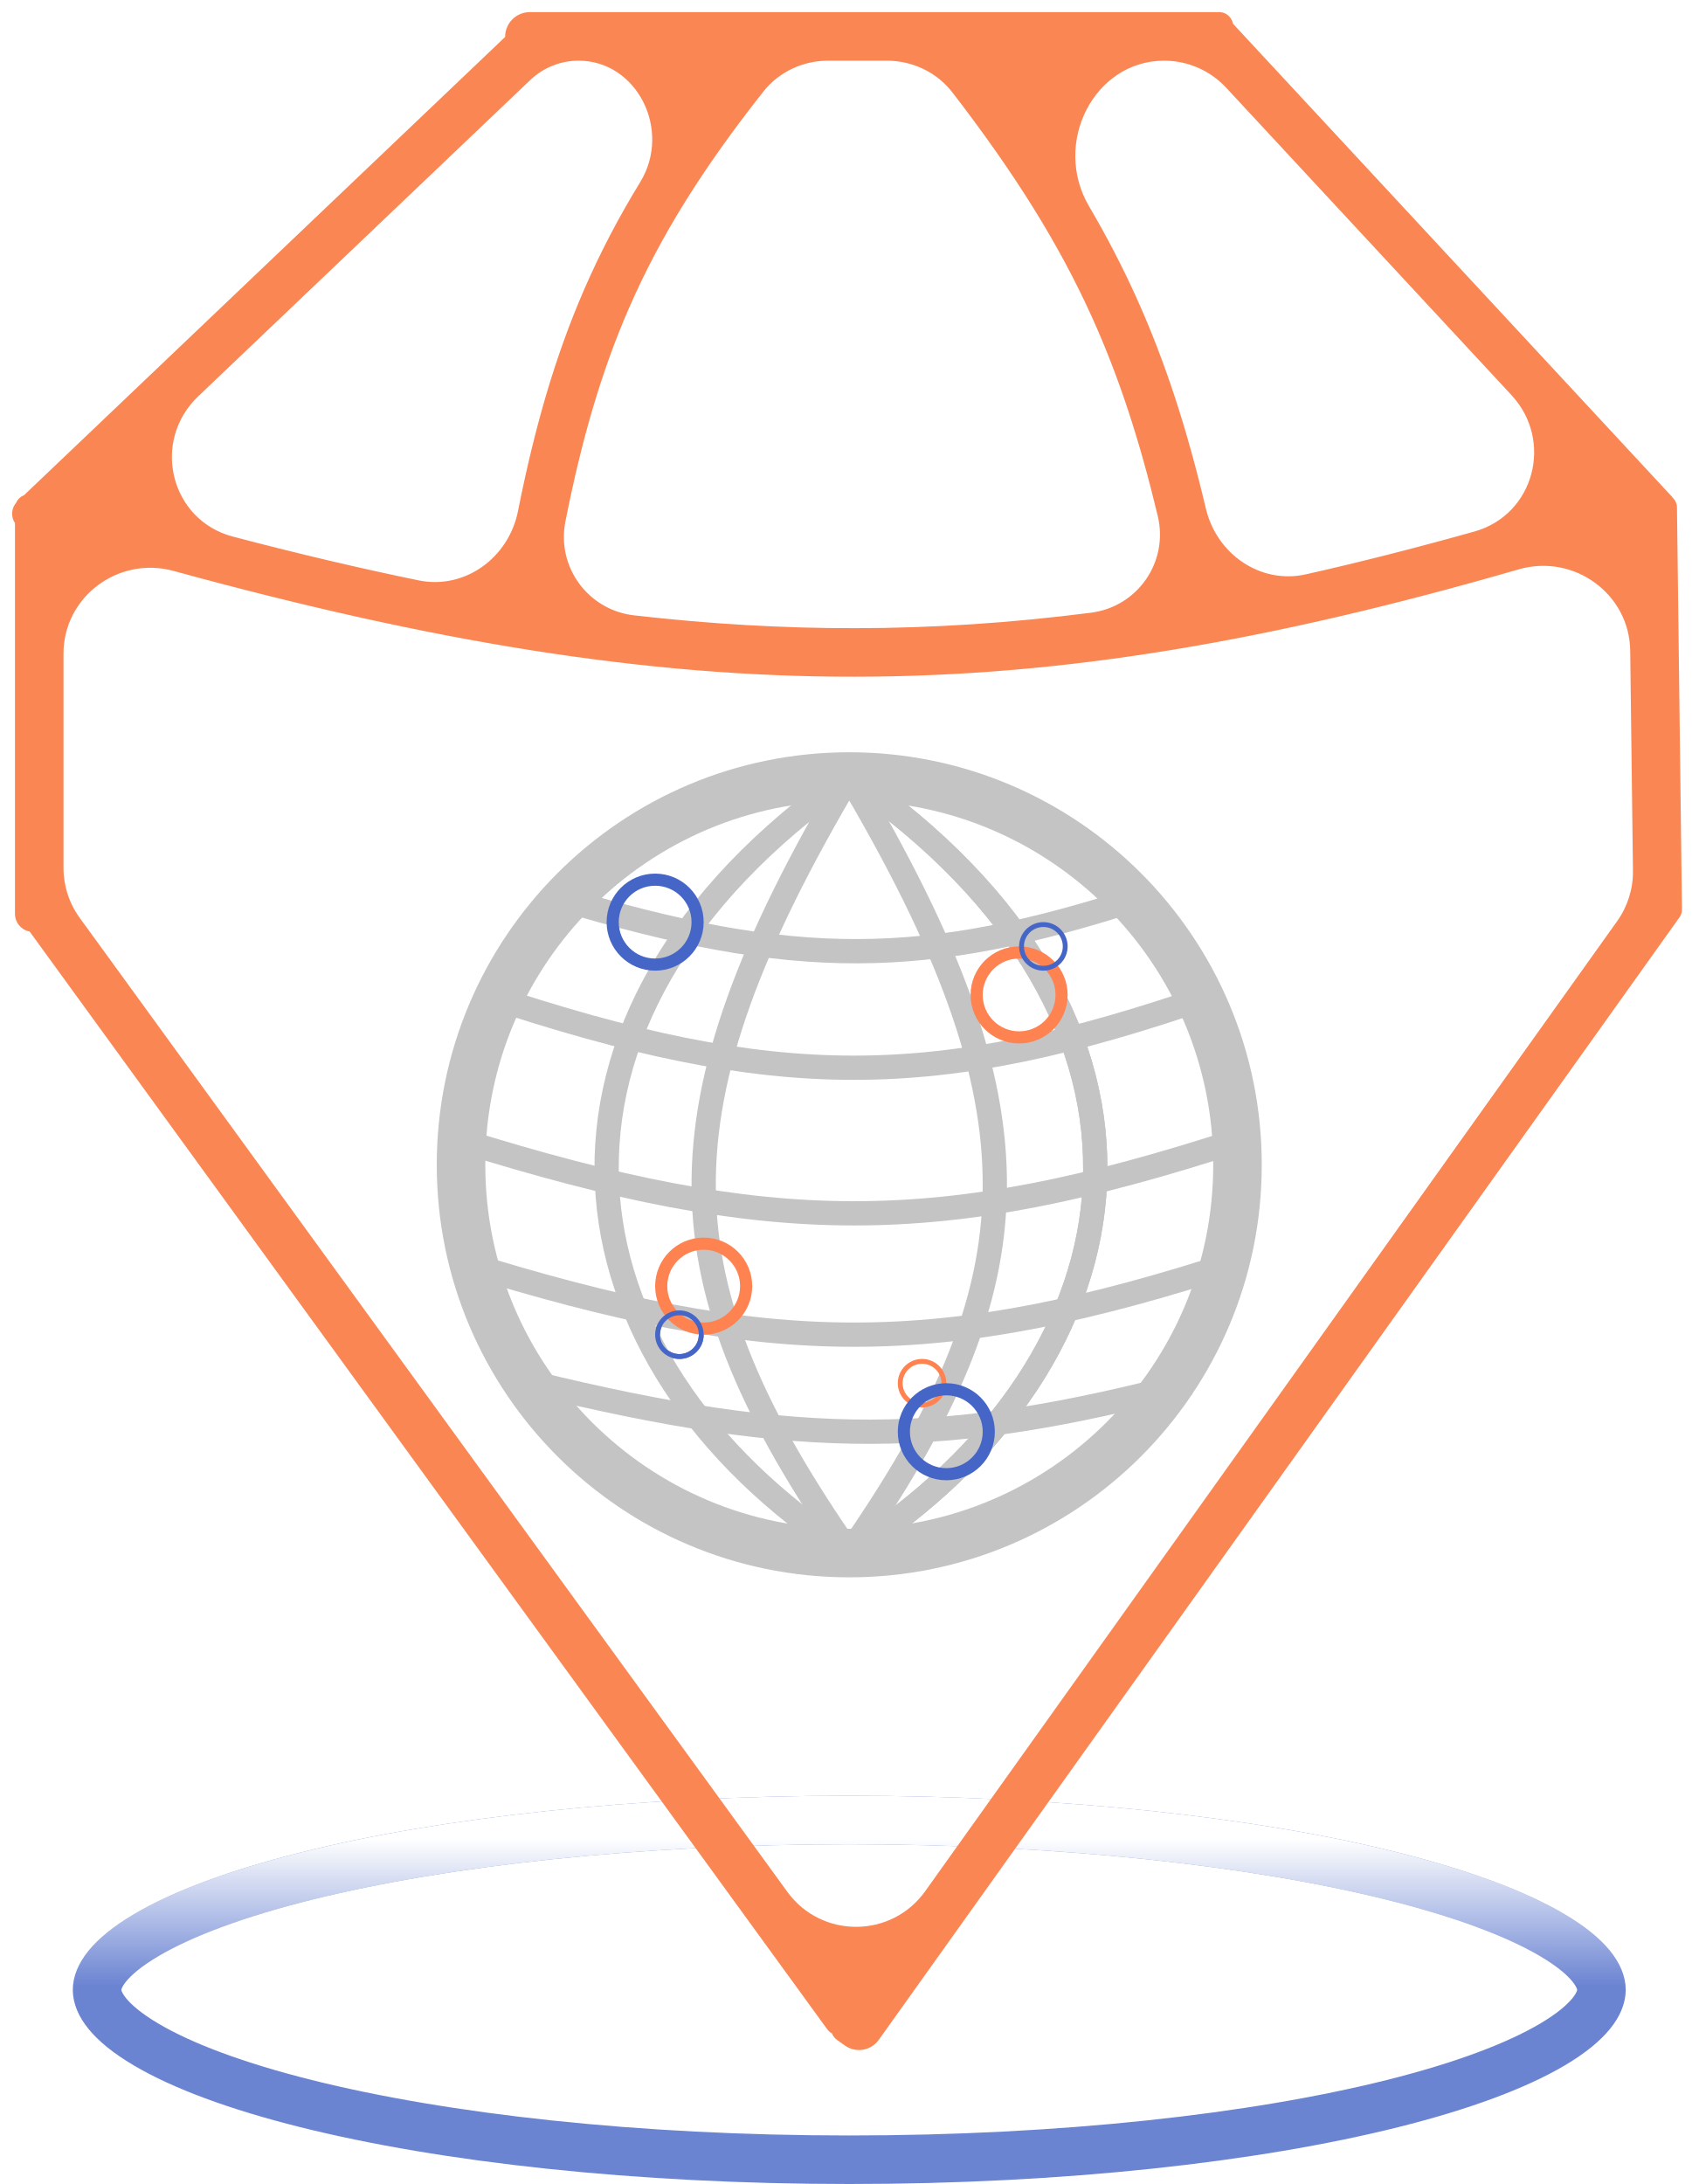
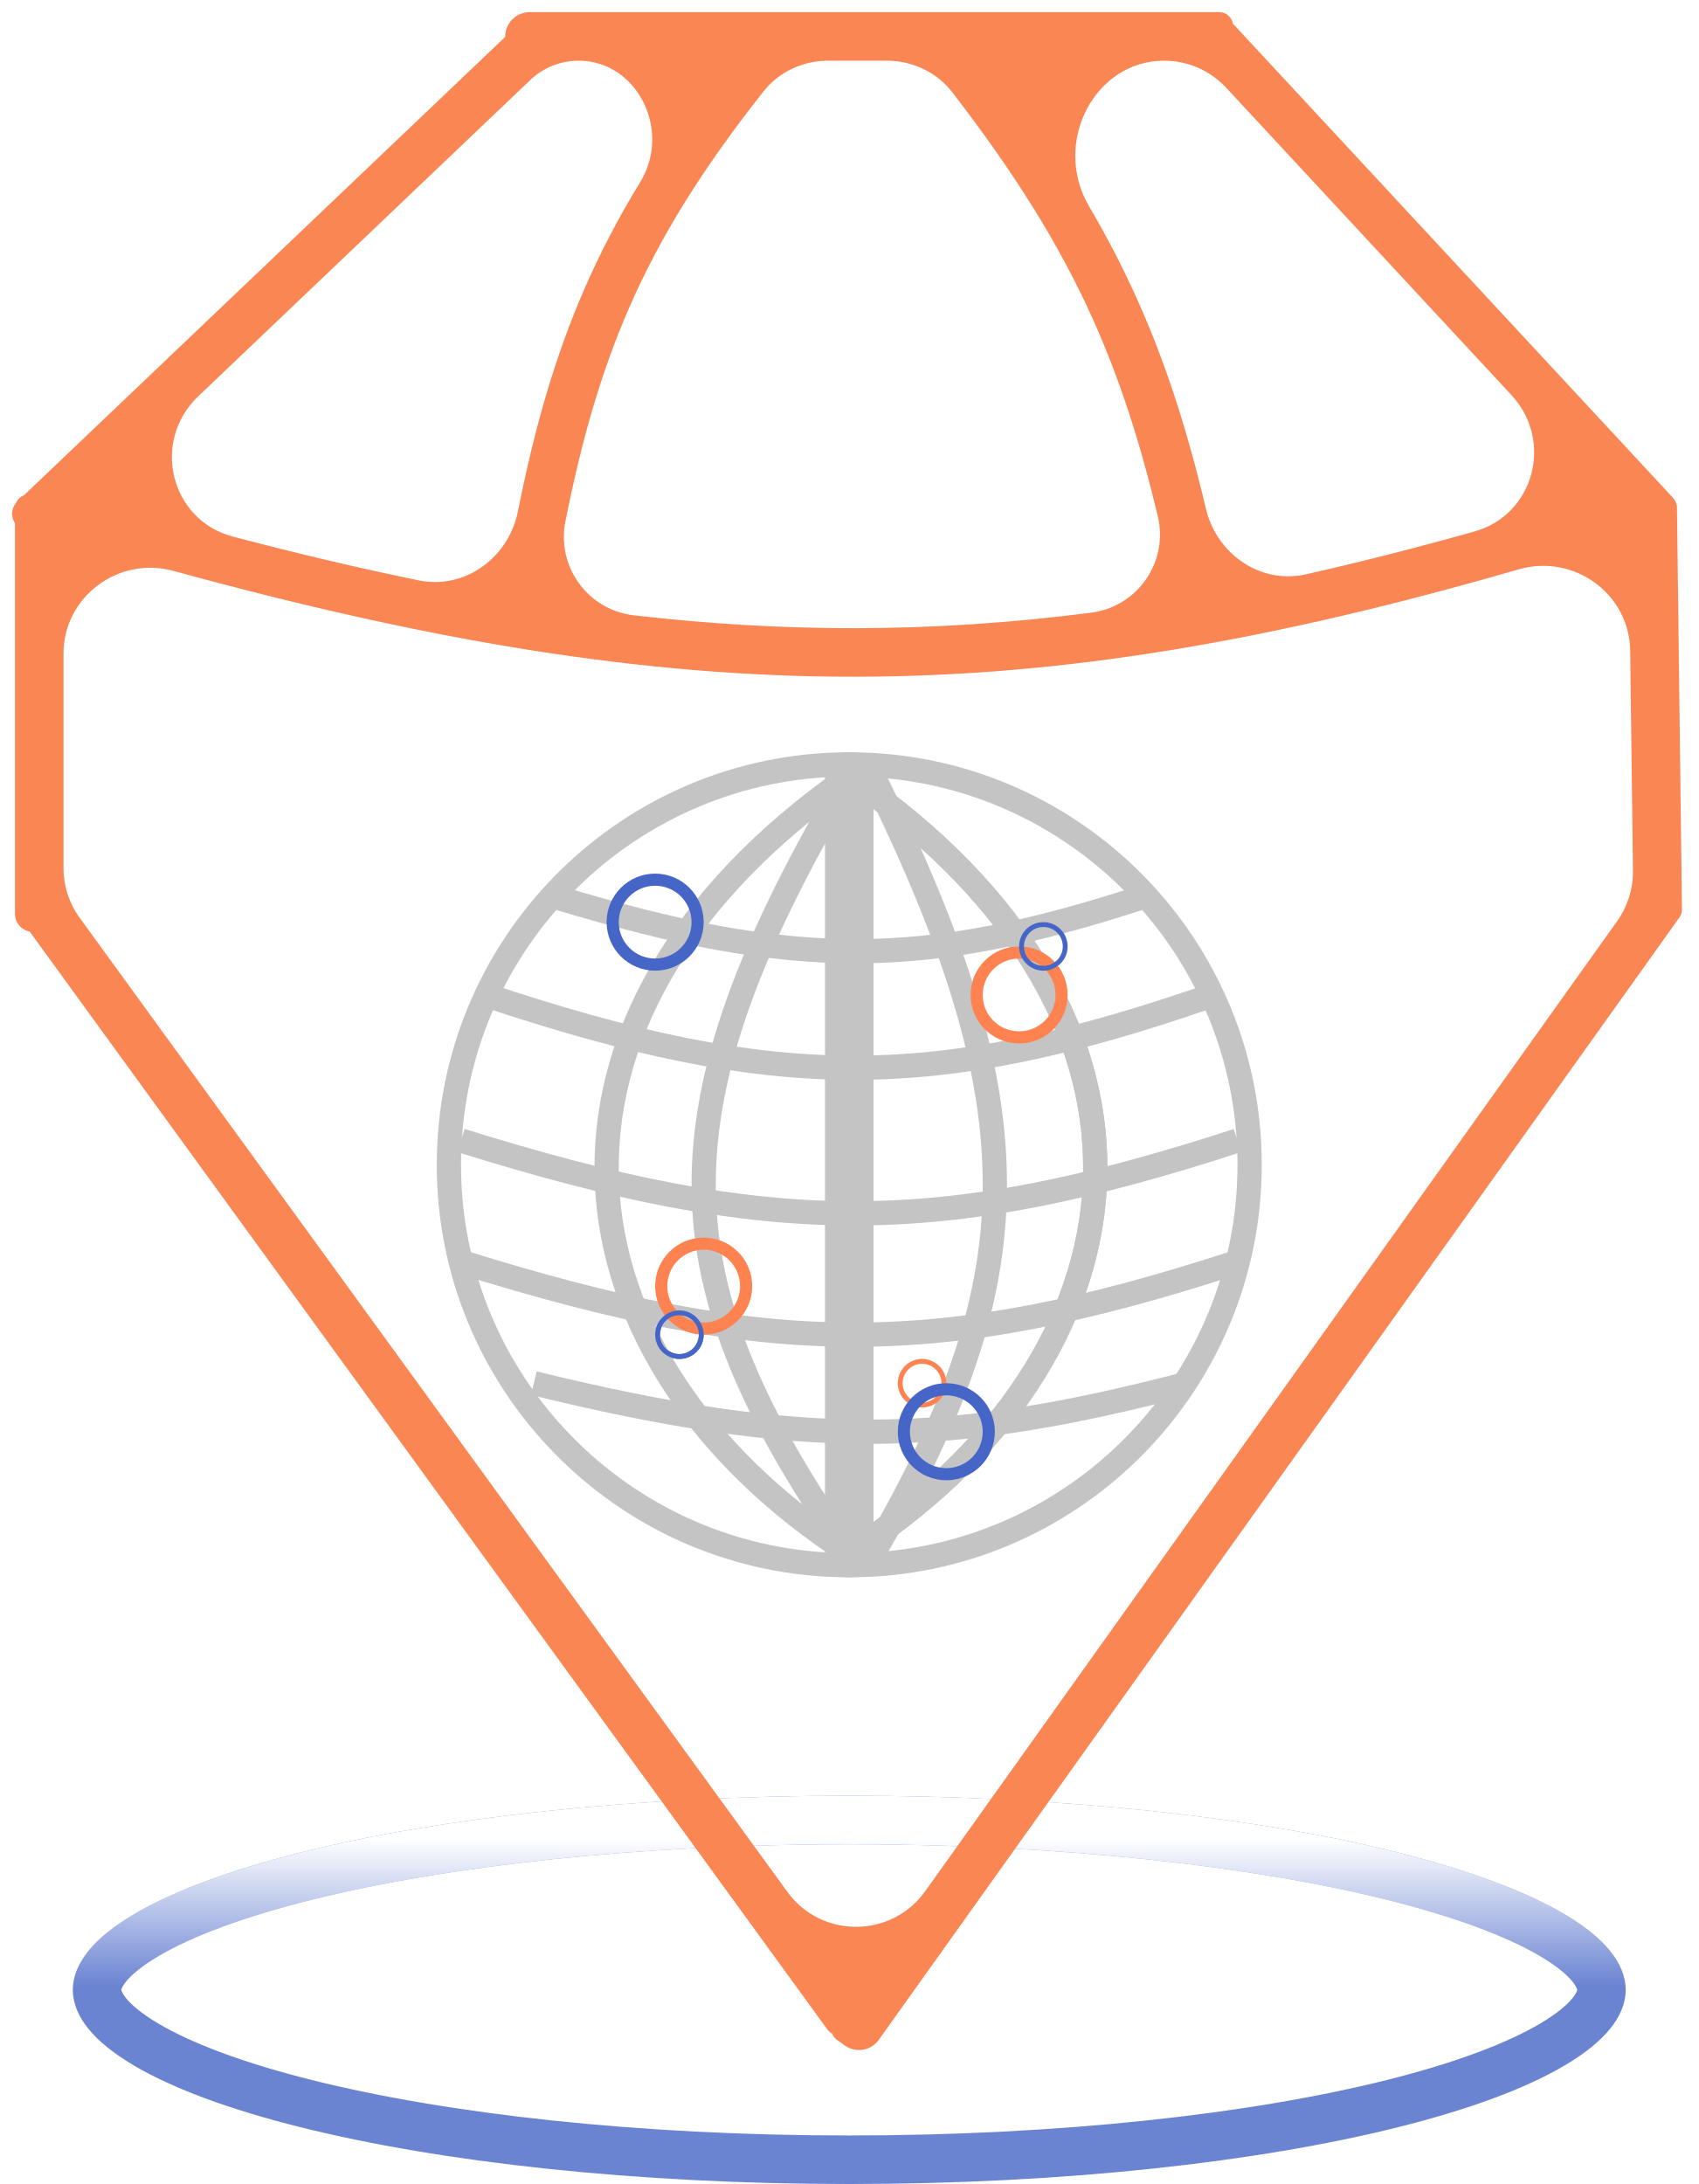
<svg xmlns="http://www.w3.org/2000/svg" width="70" height="90" viewBox="0 0 70 90" fill="none">
  <path d="M66 82C66 82.533 65.544 83.327 63.977 84.253C62.476 85.14 60.238 85.973 57.385 86.687C51.694 88.109 43.779 89 35 89C26.221 89 18.306 88.109 12.615 86.687C9.762 85.973 7.524 85.14 6.024 84.253C4.456 83.327 4 82.533 4 82C4 81.467 4.456 80.673 6.024 79.747C7.524 78.86 9.762 78.027 12.615 77.313C18.306 75.891 26.221 75 35 75C43.779 75 51.694 75.891 57.385 77.313C60.238 78.027 62.476 78.86 63.977 79.747C65.544 80.673 66 81.467 66 82Z" stroke="#4666C7" stroke-opacity="0.8" stroke-width="2" />
  <path d="M66 82C66 82.533 65.544 83.327 63.977 84.253C62.476 85.14 60.238 85.973 57.385 86.687C51.694 88.109 43.779 89 35 89C26.221 89 18.306 88.109 12.615 86.687C9.762 85.973 7.524 85.14 6.024 84.253C4.456 83.327 4 82.533 4 82C4 81.467 4.456 80.673 6.024 79.747C7.524 78.86 9.762 78.027 12.615 77.313C18.306 75.891 26.221 75 35 75C43.779 75 51.694 75.891 57.385 77.313C60.238 78.027 62.476 78.86 63.977 79.747C65.544 80.673 66 81.467 66 82Z" stroke="url(#paint0_linear)" stroke-width="2" />
  <path fill-rule="evenodd" clip-rule="evenodd" d="M44.449 8.75C42.762 5.875 44.645 2 47.977 2C49.087 2 50.146 2.462 50.9 3.275L62.657 15.941C64.655 18.092 63.73 21.589 60.904 22.383C58.494 23.06 56.177 23.651 53.926 24.156C51.782 24.637 49.717 23.21 49.21 21.072C48.443 17.837 47.559 15.078 46.364 12.439C45.8 11.193 45.168 9.975 44.449 8.75ZM62.451 22.982C65.031 22.235 67.652 24.122 67.685 26.808L67.798 35.877C67.808 36.727 67.548 37.558 67.054 38.25L38.536 78.226C36.949 80.45 33.65 80.464 32.044 78.254L2.881 38.119C2.385 37.436 2.117 36.613 2.117 35.768V26.934C2.117 24.256 4.7 22.337 7.284 23.045C17.898 25.952 26.641 27.397 35.244 27.387C43.892 27.376 52.375 25.896 62.451 22.982ZM68.55 20.875C68.529 20.875 68.519 20.849 68.534 20.835C68.543 20.827 68.544 20.812 68.535 20.803L50.352 1.214C50.348 1.21 50.341 1.21 50.336 1.214C50.329 1.22 50.318 1.215 50.318 1.206V1.07C50.318 1.031 50.286 1 50.248 1H21.834C21.549 1 21.318 1.231 21.318 1.516C21.318 1.658 21.26 1.793 21.157 1.891L1.249 20.851C1.235 20.864 1.215 20.872 1.195 20.872H1.19C1.15 20.872 1.117 20.905 1.117 20.945C1.117 20.965 1.109 20.984 1.095 20.998L1.059 21.032C0.983 21.104 0.98 21.224 1.052 21.299L1.061 21.309C1.097 21.347 1.117 21.397 1.117 21.449V37.656C1.117 37.791 1.227 37.901 1.362 37.901C1.44 37.901 1.514 37.939 1.56 38.002L34.494 83.328C34.527 83.373 34.591 83.383 34.636 83.35C34.73 83.282 34.846 83.398 34.779 83.492L34.766 83.51C34.732 83.558 34.743 83.624 34.791 83.657L35.112 83.887C35.336 84.047 35.649 83.995 35.809 83.77L68.815 37.504C68.817 37.501 68.816 37.498 68.814 37.497L68.811 37.495C68.808 37.493 68.81 37.488 68.814 37.488C68.816 37.488 68.818 37.486 68.818 37.484L68.612 20.908C68.612 20.889 68.597 20.874 68.578 20.875L68.55 20.875ZM21.838 21.157C21.403 23.346 19.34 24.856 17.155 24.407C14.695 23.901 12.144 23.298 9.473 22.597C6.5 21.817 5.6 18.088 7.826 15.968L21.512 2.934C22.141 2.335 22.978 2 23.847 2C26.698 2 28.297 5.337 26.809 7.769C25.929 9.207 25.18 10.64 24.532 12.132C23.359 14.833 22.523 17.714 21.838 21.157ZM35.243 26.387C32.233 26.39 29.203 26.213 26.075 25.855C23.887 25.604 22.383 23.551 22.811 21.39C23.488 17.979 24.307 15.159 25.449 12.53C26.777 9.474 28.549 6.658 31.068 3.463C31.806 2.527 32.942 2 34.133 2H36.547C37.759 2 38.91 2.546 39.65 3.507C42.238 6.869 44.061 9.777 45.453 12.852C46.596 15.377 47.453 18.026 48.201 21.151C48.722 23.326 47.247 25.46 45.028 25.745C41.721 26.169 38.492 26.383 35.243 26.387Z" fill="#FA8654" />
  <path d="M46.364 12.439L45.909 12.646V12.646L46.364 12.439ZM35.244 27.387L35.243 26.887L35.244 27.387ZM24.532 12.132L24.991 12.331V12.331L24.532 12.132ZM35.243 26.387L35.243 26.887L35.243 26.387ZM25.449 12.53L25.908 12.73L25.449 12.53ZM45.453 12.852L44.998 13.058L45.453 12.852ZM48.201 21.151L47.715 21.267L48.201 21.151ZM26.075 25.855L26.018 26.352L26.075 25.855ZM21.512 2.934L21.167 2.572L21.512 2.934ZM9.473 22.597L9.346 23.081L9.473 22.597ZM68.612 20.908L68.112 20.914L68.612 20.908ZM68.578 20.875L68.584 21.375L68.578 20.875ZM68.818 37.484L69.318 37.477L68.818 37.484ZM68.811 37.495L68.521 37.902L68.811 37.495ZM68.815 37.504L69.222 37.794L68.815 37.504ZM68.814 37.497L68.524 37.904L68.814 37.497ZM35.112 83.887L34.821 84.294L35.112 83.887ZM35.809 83.77L36.216 84.06L35.809 83.77ZM34.766 83.51L35.173 83.801L34.766 83.51ZM34.791 83.657L35.081 83.251L34.791 83.657ZM34.779 83.492L35.186 83.782L34.779 83.492ZM34.494 83.328L34.898 83.034L34.494 83.328ZM1.061 21.309L1.423 20.964L1.061 21.309ZM1.059 21.032L0.714 20.67L1.059 21.032ZM1.052 21.299L1.414 20.954L1.052 21.299ZM1.095 20.998L0.75 20.636L1.095 20.998ZM1.249 20.851L0.904 20.489L1.249 20.851ZM21.157 1.891L21.502 2.253L21.157 1.891ZM50.352 1.214L50.718 0.874L50.352 1.214ZM2.881 38.119L3.286 37.825L2.881 38.119ZM38.536 78.226L38.943 78.516L38.536 78.226ZM32.044 78.254L31.639 78.548L32.044 78.254ZM67.685 26.808L68.185 26.802L67.685 26.808ZM62.451 22.982L62.312 22.502L62.451 22.982ZM53.926 24.156L53.817 23.668L53.926 24.156ZM49.21 21.072L48.724 21.188L49.21 21.072ZM62.657 15.941L62.291 16.281L62.657 15.941ZM68.535 20.803L68.901 20.463L68.535 20.803ZM1.56 38.002L1.964 37.708L1.56 38.002ZM67.798 35.877L68.298 35.871L67.798 35.877ZM67.054 38.25L67.461 38.541L67.054 38.25ZM68.55 20.875L68.556 21.375L68.55 20.875ZM50.9 3.275L50.534 3.615L50.9 3.275ZM63.024 15.601L51.267 2.935L50.534 3.615L62.291 16.281L63.024 15.601ZM54.036 24.644C56.296 24.136 58.622 23.543 61.039 22.864L60.769 21.902C58.366 22.576 56.057 23.165 53.817 23.668L54.036 24.644ZM45.909 12.646C47.087 15.248 47.962 17.975 48.724 21.188L49.697 20.957C48.925 17.7 48.03 14.908 46.82 12.233L45.909 12.646ZM44.017 9.003C44.728 10.214 45.352 11.415 45.909 12.646L46.82 12.233C46.248 10.97 45.608 9.737 44.88 8.497L44.017 9.003ZM68.298 35.871L68.185 26.802L67.185 26.815L67.298 35.884L68.298 35.871ZM66.647 37.96L38.129 77.935L38.943 78.516L67.461 38.541L66.647 37.96ZM32.448 77.96L3.286 37.825L2.477 38.413L31.639 78.548L32.448 77.96ZM2.617 35.768V26.934H1.617V35.768H2.617ZM7.152 23.527C17.793 26.442 26.583 27.897 35.244 27.887L35.243 26.887C26.7 26.897 18.003 25.463 7.416 22.563L7.152 23.527ZM35.244 27.887C43.953 27.876 52.484 26.385 62.59 23.462L62.312 22.502C52.265 25.407 43.831 26.876 35.243 26.887L35.244 27.887ZM68.901 20.463L50.718 0.874L49.986 1.555L68.169 21.143L68.901 20.463ZM50.818 1.206V1.07H49.818V1.206H50.818ZM50.248 0.5H21.834V1.5H50.248V0.5ZM20.813 1.528L0.904 20.489L1.594 21.213L21.502 2.253L20.813 1.528ZM1.195 20.372H1.19V21.372H1.195V20.372ZM0.75 20.636L0.714 20.67L1.403 21.394L1.439 21.36L0.75 20.636ZM0.69 21.644L0.699 21.654L1.423 20.964L1.414 20.954L0.69 21.644ZM0.617 21.449V37.656H1.617V21.449H0.617ZM1.155 38.296L34.09 83.621L34.898 83.034L1.964 37.708L1.155 38.296ZM34.372 83.201L34.359 83.22L35.173 83.801L35.186 83.782L34.372 83.201ZM34.5 84.065L34.821 84.294L35.402 83.48L35.081 83.251L34.5 84.065ZM36.216 84.06L69.222 37.794L68.408 37.213L35.402 83.48L36.216 84.06ZM69.104 37.09L69.102 37.088L68.521 37.902L68.524 37.904L69.104 37.09ZM68.112 20.914L68.318 37.49L69.318 37.477L69.112 20.902L68.112 20.914ZM68.556 21.375L68.584 21.375L68.572 20.375L68.543 20.375L68.556 21.375ZM9.346 23.081C12.025 23.784 14.584 24.389 17.055 24.897L17.256 23.917C14.806 23.414 12.264 22.813 9.6 22.113L9.346 23.081ZM21.167 2.572L7.481 15.606L8.171 16.33L21.856 3.296L21.167 2.572ZM24.991 12.331C25.629 10.862 26.367 9.45 27.236 8.03L26.383 7.508C25.491 8.965 24.731 10.418 24.073 11.933L24.991 12.331ZM22.328 21.255C23.009 17.836 23.835 14.991 24.991 12.331L24.073 11.933C22.882 14.675 22.038 17.592 21.348 21.06L22.328 21.255ZM26.018 26.352C29.164 26.712 32.214 26.89 35.243 26.887L35.242 25.887C32.253 25.89 29.242 25.715 26.132 25.358L26.018 26.352ZM24.991 12.331C23.831 15.001 23.003 17.857 22.321 21.293L23.302 21.488C23.974 18.1 24.784 15.317 25.908 12.73L24.991 12.331ZM30.676 3.154C28.137 6.373 26.34 9.225 24.991 12.331L25.908 12.73C27.214 9.723 28.96 6.944 31.461 3.773L30.676 3.154ZM36.547 1.5H34.133V2.5H36.547V1.5ZM45.909 12.646C44.497 9.526 42.651 6.586 40.046 3.202L39.254 3.812C41.826 7.153 43.626 10.027 44.998 13.058L45.909 12.646ZM48.687 21.034C47.934 17.887 47.068 15.206 45.909 12.646L44.998 13.058C46.124 15.547 46.972 18.166 47.715 21.267L48.687 21.034ZM35.243 26.887C38.515 26.883 41.765 26.667 45.091 26.241L44.964 25.249C41.678 25.67 38.47 25.883 35.242 25.887L35.243 26.887ZM47.715 21.267C48.166 23.153 46.889 25.002 44.964 25.249L45.091 26.241C47.605 25.918 49.277 23.5 48.687 21.034L47.715 21.267ZM36.547 2.5C37.609 2.5 38.612 2.979 39.254 3.812L40.046 3.202C39.209 2.114 37.908 1.5 36.547 1.5V2.5ZM31.461 3.773C32.1 2.962 33.088 2.5 34.133 2.5V1.5C32.795 1.5 31.513 2.092 30.676 3.154L31.461 3.773ZM26.132 25.358C24.233 25.14 22.93 23.36 23.302 21.488L22.321 21.293C21.835 23.741 23.54 26.067 26.018 26.352L26.132 25.358ZM23.847 2.5C26.245 2.5 27.701 5.355 26.383 7.508L27.236 8.03C28.894 5.32 27.151 1.5 23.847 1.5V2.5ZM21.856 3.296C22.393 2.785 23.106 2.5 23.847 2.5V1.5C22.849 1.5 21.889 1.884 21.167 2.572L21.856 3.296ZM17.055 24.897C19.538 25.407 21.844 23.688 22.328 21.255L21.348 21.06C20.961 23.003 19.143 24.305 17.256 23.917L17.055 24.897ZM9.6 22.113C7.02 21.436 6.217 18.191 8.171 16.33L7.481 15.606C4.983 17.985 5.979 22.197 9.346 23.081L9.6 22.113ZM69.112 20.902C69.108 20.607 68.866 20.371 68.572 20.375L68.584 21.375C68.326 21.378 68.115 21.172 68.112 20.914L69.112 20.902ZM68.82 37.988C69.098 37.984 69.321 37.756 69.318 37.477L68.318 37.49C68.314 37.216 68.534 36.991 68.808 36.988L68.82 37.988ZM69.102 37.088C69.492 37.366 69.299 37.982 68.82 37.988L68.808 36.988C68.32 36.994 68.124 37.619 68.521 37.902L69.102 37.088ZM69.222 37.794C69.384 37.567 69.331 37.252 69.104 37.09L68.524 37.904C68.301 37.745 68.249 37.436 68.408 37.213L69.222 37.794ZM34.821 84.294C35.271 84.614 35.895 84.51 36.216 84.06L35.402 83.48H35.402L34.821 84.294ZM34.359 83.22C34.165 83.492 34.228 83.87 34.5 84.065L35.081 83.251C35.258 83.377 35.299 83.623 35.173 83.801L34.359 83.22ZM34.93 83.755C34.565 84.02 34.11 83.569 34.372 83.201L35.186 83.782C35.583 83.227 34.895 82.544 34.342 82.946L34.93 83.755ZM34.09 83.621C34.285 83.89 34.661 83.95 34.93 83.755L34.342 82.946C34.52 82.816 34.769 82.856 34.898 83.034L34.09 83.621ZM0.699 21.654C0.647 21.599 0.617 21.525 0.617 21.449H1.617C1.617 21.268 1.548 21.095 1.423 20.964L0.699 21.654ZM0.714 20.67C0.438 20.933 0.428 21.369 0.69 21.644L1.414 20.954C1.533 21.079 1.528 21.276 1.403 21.394L0.714 20.67ZM0.617 20.945C0.617 20.828 0.665 20.716 0.75 20.636L1.439 21.36C1.553 21.252 1.617 21.102 1.617 20.945H0.617ZM1.19 20.372C0.874 20.372 0.617 20.629 0.617 20.945H1.617C1.617 21.181 1.426 21.372 1.19 21.372V20.372ZM0.904 20.489C0.983 20.414 1.087 20.372 1.195 20.372V21.372C1.344 21.372 1.487 21.315 1.594 21.213L0.904 20.489ZM20.818 1.516C20.818 1.521 20.816 1.525 20.813 1.528L21.502 2.253C21.704 2.061 21.818 1.795 21.818 1.516H20.818ZM21.834 0.5C21.273 0.5 20.818 0.955 20.818 1.516H21.818C21.818 1.507 21.825 1.5 21.834 1.5V0.5ZM50.818 1.07C50.818 0.755 50.562 0.5 50.248 0.5V1.5C50.01 1.5 49.818 1.308 49.818 1.07H50.818ZM49.996 0.847C50.309 0.557 50.818 0.779 50.818 1.206H49.818C49.818 1.652 50.349 1.884 50.676 1.58L49.996 0.847ZM50.718 0.874C50.526 0.667 50.203 0.655 49.996 0.847L50.676 1.58C50.479 1.764 50.169 1.752 49.986 1.555L50.718 0.874ZM2.617 26.934C2.617 24.595 4.877 22.904 7.152 23.527L7.416 22.563C4.523 21.77 1.617 23.916 1.617 26.934H2.617ZM3.286 37.825C2.851 37.227 2.617 36.507 2.617 35.768H1.617C1.617 36.718 1.918 37.644 2.477 38.413L3.286 37.825ZM38.129 77.935C36.74 79.881 33.853 79.894 32.448 77.96L31.639 78.548C33.446 81.034 37.158 81.018 38.943 78.516L38.129 77.935ZM68.185 26.802C68.147 23.775 65.2 21.666 62.312 22.502L62.59 23.462C64.863 22.805 67.156 24.469 67.185 26.815L68.185 26.802ZM53.817 23.668C51.965 24.084 50.147 22.855 49.697 20.957L48.724 21.188C49.288 23.566 51.599 25.191 54.036 24.644L53.817 23.668ZM62.291 16.281C64.043 18.169 63.221 21.213 60.769 21.902L61.039 22.864C64.239 21.966 65.266 18.016 63.024 15.601L62.291 16.281ZM68.874 21.202C69.086 21.005 69.098 20.674 68.901 20.463L68.169 21.143C67.989 20.95 68.001 20.648 68.194 20.469L68.874 21.202ZM1.362 38.401C1.28 38.401 1.204 38.362 1.155 38.296L1.964 37.708C1.824 37.515 1.6 37.401 1.362 37.401V38.401ZM47.977 1.5C44.193 1.5 42.169 5.853 44.017 9.003L44.88 8.497C43.355 5.898 45.096 2.5 47.977 2.5V1.5ZM67.298 35.884C67.307 36.627 67.079 37.354 66.647 37.96L67.461 38.541C68.016 37.762 68.309 36.827 68.298 35.871L67.298 35.884ZM68.194 20.469C67.843 20.794 68.078 21.381 68.556 21.375L68.543 20.375C68.98 20.37 69.194 20.905 68.874 21.202L68.194 20.469ZM0.617 37.656C0.617 38.068 0.951 38.401 1.362 38.401V37.401C1.503 37.401 1.617 37.515 1.617 37.656H0.617ZM47.977 2.5C48.947 2.5 49.874 2.904 50.534 3.615L51.267 2.935C50.417 2.02 49.226 1.5 47.977 1.5V2.5Z" fill="#FA8654" />
  <circle cx="28" cy="55" r="0.9" stroke="#4666C7" stroke-width="0.2" />
  <path d="M19 52C31.8 56 38.733 56 51 52" stroke="#C4C4C4" />
-   <path d="M51 48C51 56.837 43.837 64 35 64C26.163 64 19 56.837 19 48C19 39.163 26.163 32 35 32C43.837 32 51 39.163 51 48Z" stroke="#C4C4C4" stroke-width="2" />
-   <path d="M35 32C43.199 45.843 42.798 52.784 35 64" stroke="#C4C4C4" />
+   <path d="M18.5 48C18.5 39.055 25.619 31.772 34.5 31.507V32V32.074V32.148V32.222V32.297V32.37V32.444V32.517V32.591V32.664V32.737V32.81V32.883V32.956V33.029V33.101V33.174V33.246V33.318V33.391V33.462V33.534V33.606V33.678V33.749V33.821V33.892V33.963V34.034V34.105V34.176V34.246V34.317V34.388V34.458V34.528V34.598V34.668V34.738V34.808V34.878V34.947V35.017V35.086V35.156V35.225V35.294V35.363V35.432V35.501V35.569V35.638V35.706V35.775V35.843V35.911V35.979V36.047V36.115V36.183V36.25V36.318V36.385V36.453V36.52V36.587V36.654V36.721V36.788V36.855V36.922V36.988V37.055V37.121V37.187V37.254V37.32V37.386V37.452V37.518V37.584V37.649V37.715V37.78V37.846V37.911V37.977V38.042V38.107V38.172V38.237V38.302V38.366V38.431V38.496V38.56V38.625V38.689V38.753V38.818V38.882V38.946V39.01V39.074V39.138V39.201V39.265V39.328V39.392V39.456V39.519V39.582V39.645V39.709V39.772V39.835V39.898V39.961V40.023V40.086V40.149V40.211V40.274V40.336V40.399V40.461V40.523V40.586V40.648V40.71V40.772V40.834V40.896V40.958V41.019V41.081V41.143V41.204V41.266V41.327V41.389V41.45V41.511V41.573V41.634V41.695V41.756V41.817V41.878V41.939V42V42.06V42.121V42.182V42.243V42.303V42.364V42.424V42.485V42.545V42.605V42.666V42.726V42.786V42.846V42.907V42.967V43.027V43.087V43.147V43.206V43.266V43.326V43.386V43.446V43.505V43.565V43.625V43.684V43.744V43.803V43.863V43.922V43.981V44.041V44.1V44.159V44.219V44.278V44.337V44.396V44.455V44.514V44.573V44.632V44.691V44.75V44.809V44.868V44.927V44.986V45.044V45.103V45.162V45.221V45.279V45.338V45.397V45.455V45.514V45.572V45.631V45.69V45.748V45.806V45.865V45.923V45.982V46.04V46.099V46.157V46.215V46.274V46.332V46.39V46.449V46.507V46.565V46.623V46.681V46.74V46.798V46.856V46.914V46.972V47.031V47.089V47.147V47.205V47.263V47.321V47.379V47.437V47.495V47.553V47.611V47.67V47.728V47.786V47.844V47.902V47.96V48.018V48.076V48.134V48.192V48.25V48.308V48.366V48.424V48.482V48.54V48.598V48.656V48.714V48.772V48.83V48.889V48.947V49.005V49.063V49.121V49.179V49.237V49.295V49.353V49.411V49.469V49.528V49.586V49.644V49.702V49.76V49.819V49.877V49.935V49.993V50.051V50.11V50.168V50.226V50.285V50.343V50.401V50.46V50.518V50.577V50.635V50.694V50.752V50.81V50.869V50.928V50.986V51.045V51.103V51.162V51.221V51.279V51.338V51.397V51.456V51.514V51.573V51.632V51.691V51.75V51.809V51.868V51.927V51.986V52.045V52.104V52.163V52.222V52.281V52.341V52.4V52.459V52.519V52.578V52.637V52.697V52.756V52.816V52.875V52.935V52.995V53.054V53.114V53.174V53.234V53.294V53.353V53.413V53.473V53.533V53.593V53.654V53.714V53.774V53.834V53.895V53.955V54.015V54.076V54.136V54.197V54.257V54.318V54.379V54.44V54.5V54.561V54.622V54.683V54.744V54.805V54.866V54.927V54.989V55.05V55.111V55.173V55.234V55.296V55.357V55.419V55.481V55.542V55.604V55.666V55.728V55.79V55.852V55.914V55.977V56.039V56.101V56.164V56.226V56.289V56.351V56.414V56.477V56.539V56.602V56.665V56.728V56.791V56.855V56.918V56.981V57.044V57.108V57.172V57.235V57.299V57.362V57.426V57.49V57.554V57.618V57.682V57.747V57.811V57.875V57.94V58.004V58.069V58.134V58.198V58.263V58.328V58.393V58.458V58.523V58.589V58.654V58.72V58.785V58.851V58.916V58.982V59.048V59.114V59.18V59.246V59.313V59.379V59.445V59.512V59.578V59.645V59.712V59.779V59.846V59.913V59.98V60.047V60.115V60.182V60.25V60.317V60.385V60.453V60.521V60.589V60.657V60.725V60.794V60.862V60.931V60.999V61.068V61.137V61.206V61.275V61.344V61.414V61.483V61.553V61.622V61.692V61.762V61.832V61.902V61.972V62.042V62.112V62.183V62.254V62.324V62.395V62.466V62.537V62.608V62.679V62.751V62.822V62.894V62.966V63.038V63.109V63.182V63.254V63.326V63.399V63.471V63.544V63.617V63.69V63.763V63.836V63.909V63.983V64.056V64.13V64.204V64.278V64.352V64.426V64.493C25.619 64.228 18.5 56.945 18.5 48ZM35.5 64.493V64.426V64.352V64.278V64.204V64.13V64.056V63.983V63.909V63.836V63.763V63.69V63.617V63.544V63.471V63.399V63.326V63.254V63.182V63.109V63.038V62.966V62.894V62.822V62.751V62.679V62.608V62.537V62.466V62.395V62.324V62.254V62.183V62.112V62.042V61.972V61.902V61.832V61.762V61.692V61.622V61.553V61.483V61.414V61.344V61.275V61.206V61.137V61.068V60.999V60.931V60.862V60.794V60.725V60.657V60.589V60.521V60.453V60.385V60.317V60.25V60.182V60.115V60.047V59.98V59.913V59.846V59.779V59.712V59.645V59.578V59.512V59.445V59.379V59.313V59.246V59.18V59.114V59.048V58.982V58.916V58.851V58.785V58.72V58.654V58.589V58.523V58.458V58.393V58.328V58.263V58.198V58.134V58.069V58.004V57.94V57.875V57.811V57.747V57.682V57.618V57.554V57.49V57.426V57.362V57.299V57.235V57.172V57.108V57.044V56.981V56.918V56.855V56.791V56.728V56.665V56.602V56.539V56.477V56.414V56.351V56.289V56.226V56.164V56.101V56.039V55.977V55.914V55.852V55.79V55.728V55.666V55.604V55.542V55.481V55.419V55.357V55.296V55.234V55.173V55.111V55.05V54.989V54.927V54.866V54.805V54.744V54.683V54.622V54.561V54.5V54.44V54.379V54.318V54.257V54.197V54.136V54.076V54.015V53.955V53.895V53.834V53.774V53.714V53.654V53.593V53.533V53.473V53.413V53.353V53.294V53.234V53.174V53.114V53.054V52.995V52.935V52.875V52.816V52.756V52.697V52.637V52.578V52.519V52.459V52.4V52.341V52.281V52.222V52.163V52.104V52.045V51.986V51.927V51.868V51.809V51.75V51.691V51.632V51.573V51.514V51.456V51.397V51.338V51.279V51.221V51.162V51.103V51.045V50.986V50.928V50.869V50.81V50.752V50.694V50.635V50.577V50.518V50.46V50.401V50.343V50.285V50.226V50.168V50.11V50.051V49.993V49.935V49.877V49.819V49.76V49.702V49.644V49.586V49.528V49.469V49.411V49.353V49.295V49.237V49.179V49.121V49.063V49.005V48.947V48.889V48.83V48.772V48.714V48.656V48.598V48.54V48.482V48.424V48.366V48.308V48.25V48.192V48.134V48.076V48.018V47.96V47.902V47.844V47.786V47.728V47.67V47.611V47.553V47.495V47.437V47.379V47.321V47.263V47.205V47.147V47.089V47.031V46.972V46.914V46.856V46.798V46.74V46.681V46.623V46.565V46.507V46.449V46.39V46.332V46.274V46.215V46.157V46.099V46.04V45.982V45.923V45.865V45.806V45.748V45.69V45.631V45.572V45.514V45.455V45.397V45.338V45.279V45.221V45.162V45.103V45.044V44.986V44.927V44.868V44.809V44.75V44.691V44.632V44.573V44.514V44.455V44.396V44.337V44.278V44.219V44.159V44.1V44.041V43.981V43.922V43.863V43.803V43.744V43.684V43.625V43.565V43.505V43.446V43.386V43.326V43.266V43.206V43.147V43.087V43.027V42.967V42.907V42.846V42.786V42.726V42.666V42.605V42.545V42.485V42.424V42.364V42.303V42.243V42.182V42.121V42.06V42V41.939V41.878V41.817V41.756V41.695V41.634V41.573V41.511V41.45V41.389V41.327V41.266V41.204V41.143V41.081V41.019V40.958V40.896V40.834V40.772V40.71V40.648V40.586V40.523V40.461V40.399V40.336V40.274V40.211V40.149V40.086V40.023V39.961V39.898V39.835V39.772V39.709V39.645V39.582V39.519V39.456V39.392V39.328V39.265V39.201V39.138V39.074V39.01V38.946V38.882V38.818V38.753V38.689V38.625V38.56V38.496V38.431V38.366V38.302V38.237V38.172V38.107V38.042V37.977V37.911V37.846V37.78V37.715V37.649V37.584V37.518V37.452V37.386V37.32V37.254V37.187V37.121V37.055V36.988V36.922V36.855V36.788V36.721V36.654V36.587V36.52V36.453V36.385V36.318V36.25V36.183V36.115V36.047V35.979V35.911V35.843V35.775V35.706V35.638V35.569V35.501V35.432V35.363V35.294V35.225V35.156V35.086V35.017V34.947V34.878V34.808V34.738V34.668V34.598V34.528V34.458V34.388V34.317V34.246V34.176V34.105V34.034V33.963V33.892V33.821V33.749V33.678V33.606V33.534V33.462V33.391V33.318V33.246V33.174V33.101V33.029V32.956V32.883V32.81V32.737V32.664V32.591V32.517V32.444V32.37V32.297V32.222V32.148V32.074V32V31.507C44.381 31.772 51.5 39.055 51.5 48C51.5 56.945 44.381 64.228 35.5 64.493Z" stroke="#C4C4C4" />
+   <path d="M36 32C42.833 45.843 42.499 52.784 36 64" stroke="#C4C4C4" />
  <path d="M35 32C26.801 45.843 27.202 52.784 35 64" stroke="#C4C4C4" />
  <path d="M35 32C49.5 42 47.5 56 35 64" stroke="#C4C4C4" />
  <path d="M35 32C49.5 42 47.5 56 35 64" stroke="#C4C4C4" />
  <path d="M22 57C33.068 59.703 38.962 59.63 49 57" stroke="#C4C4C4" />
  <circle cx="38" cy="57" r="0.9" stroke="#FF8251" stroke-width="0.2" />
  <path d="M35 32C20.699 42 22.671 56 35 64" stroke="#C4C4C4" />
  <path d="M19 47C31.8 51 38.733 51 51 47" stroke="#C4C4C4" />
  <path d="M23 37C32.838 39.971 38.078 39.891 47 37" stroke="#C4C4C4" />
  <path d="M20 41C32 45 38.5 45 50 41" stroke="#C4C4C4" />
  <circle cx="39" cy="59" r="1.75" stroke="#4666C7" stroke-width="0.5" />
  <circle cx="27" cy="38" r="1.75" stroke="#4666C7" stroke-width="0.5" />
  <circle cx="42" cy="41" r="1.75" stroke="#FF8251" stroke-width="0.5" />
  <circle cx="29" cy="53" r="1.75" stroke="#FF8251" stroke-width="0.5" />
  <circle cx="43" cy="39" r="0.9" stroke="#4666C7" stroke-width="0.2" />
  <circle cx="28" cy="55" r="0.9" stroke="#4666C7" stroke-width="0.2" />
  <defs>
    <linearGradient id="paint0_linear" x1="35" y1="74.5" x2="35" y2="90" gradientUnits="userSpaceOnUse">
      <stop offset="0.083" stop-color="white" />
      <stop offset="0.474" stop-color="white" stop-opacity="0" />
    </linearGradient>
  </defs>
</svg>
